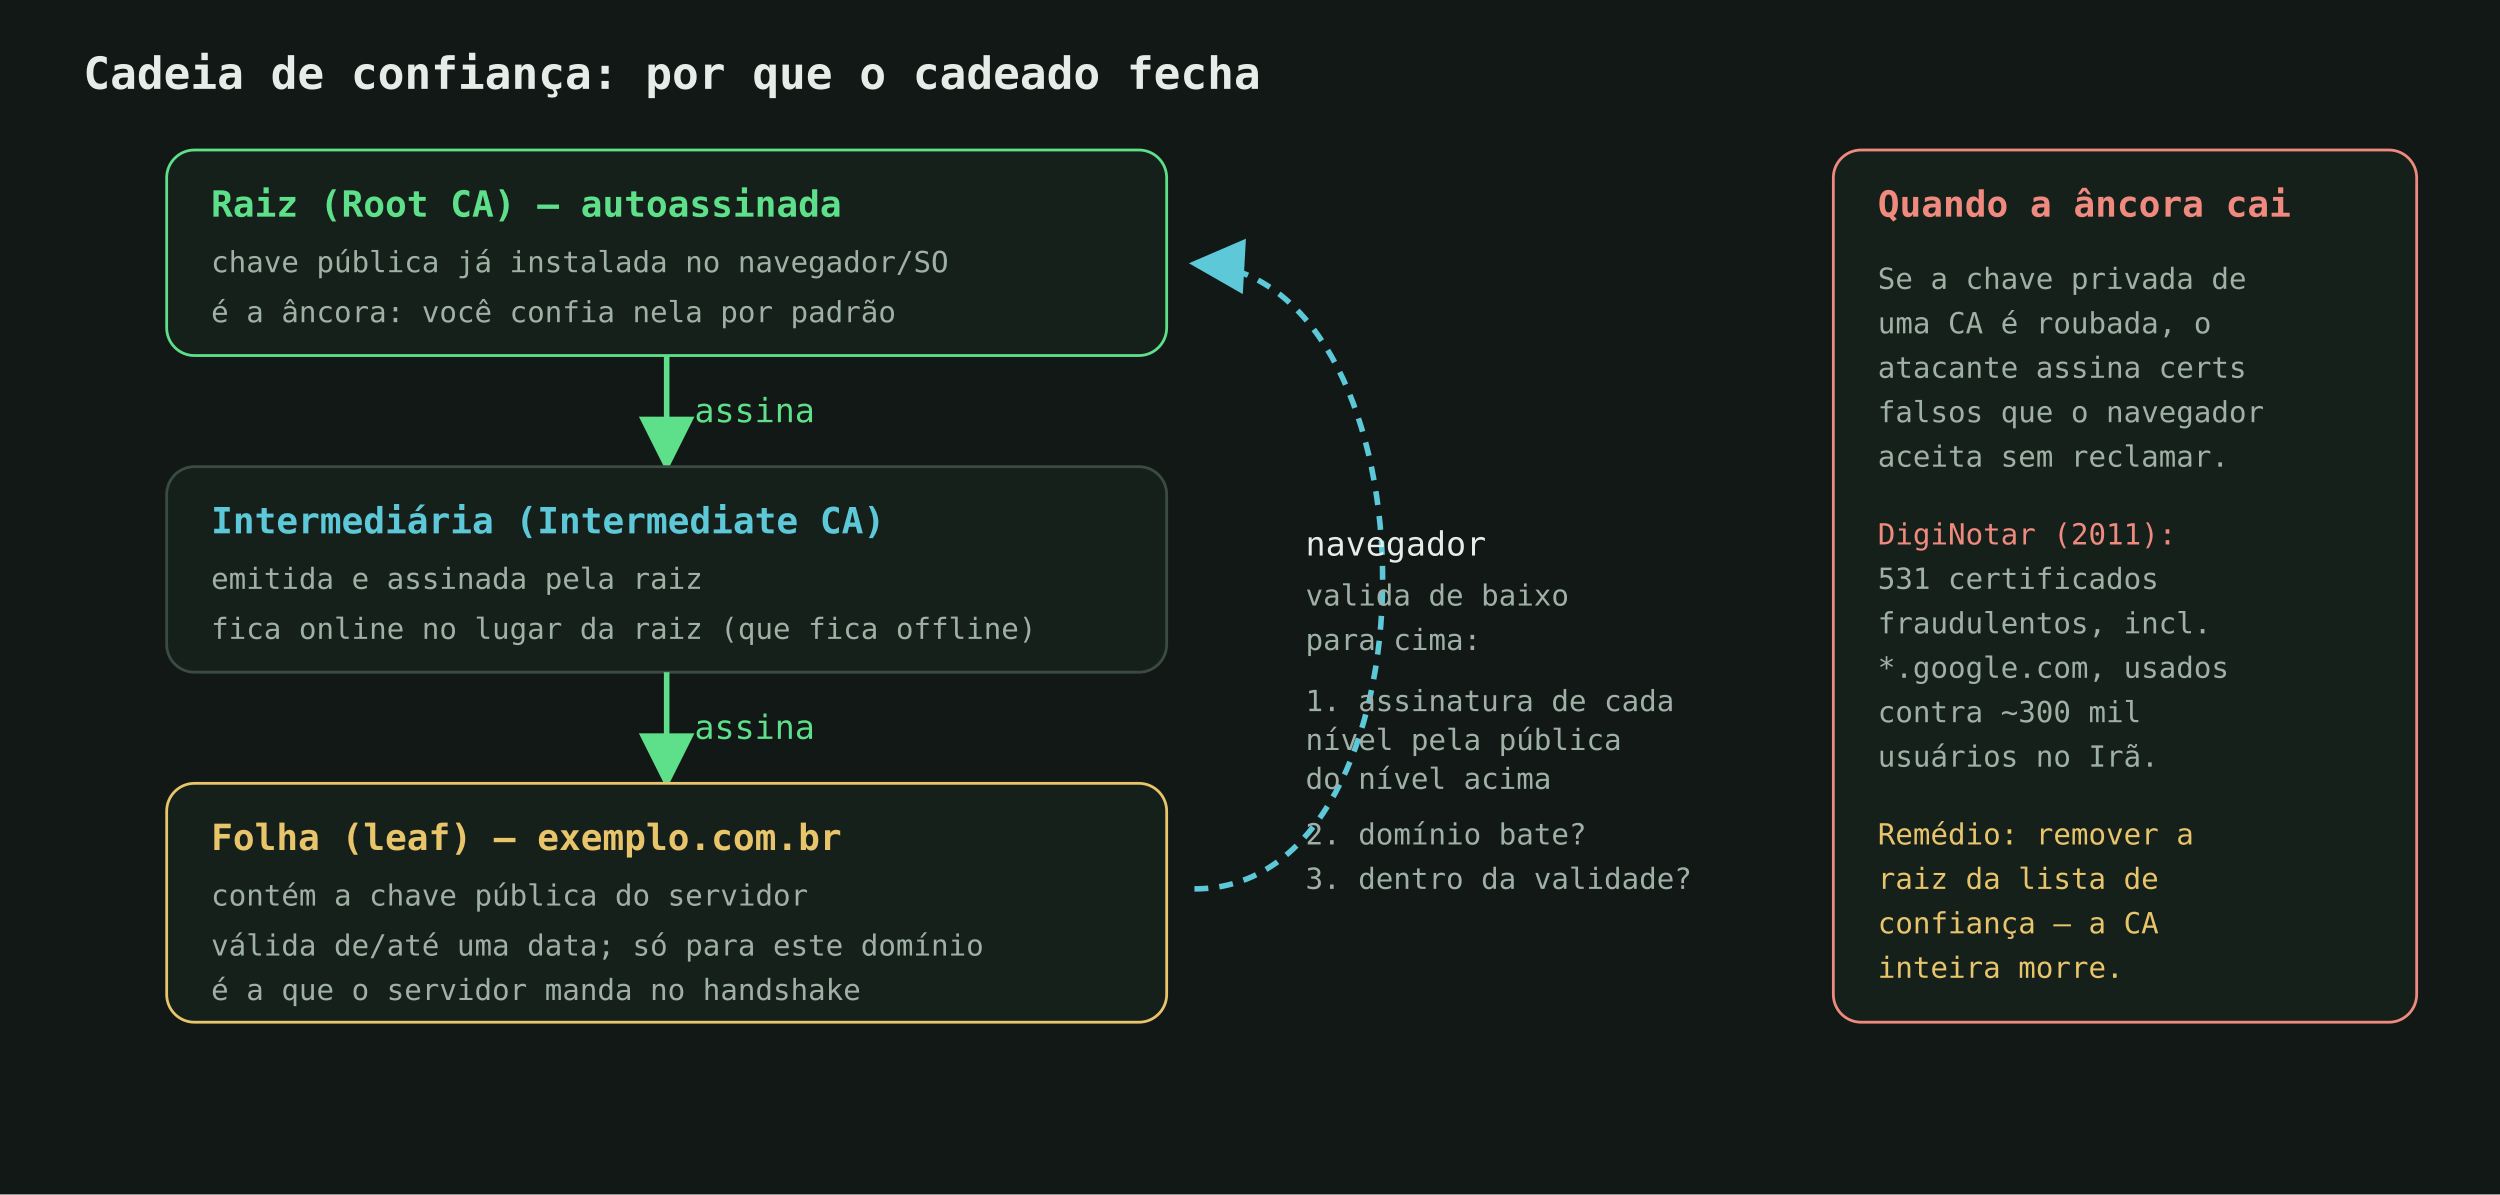
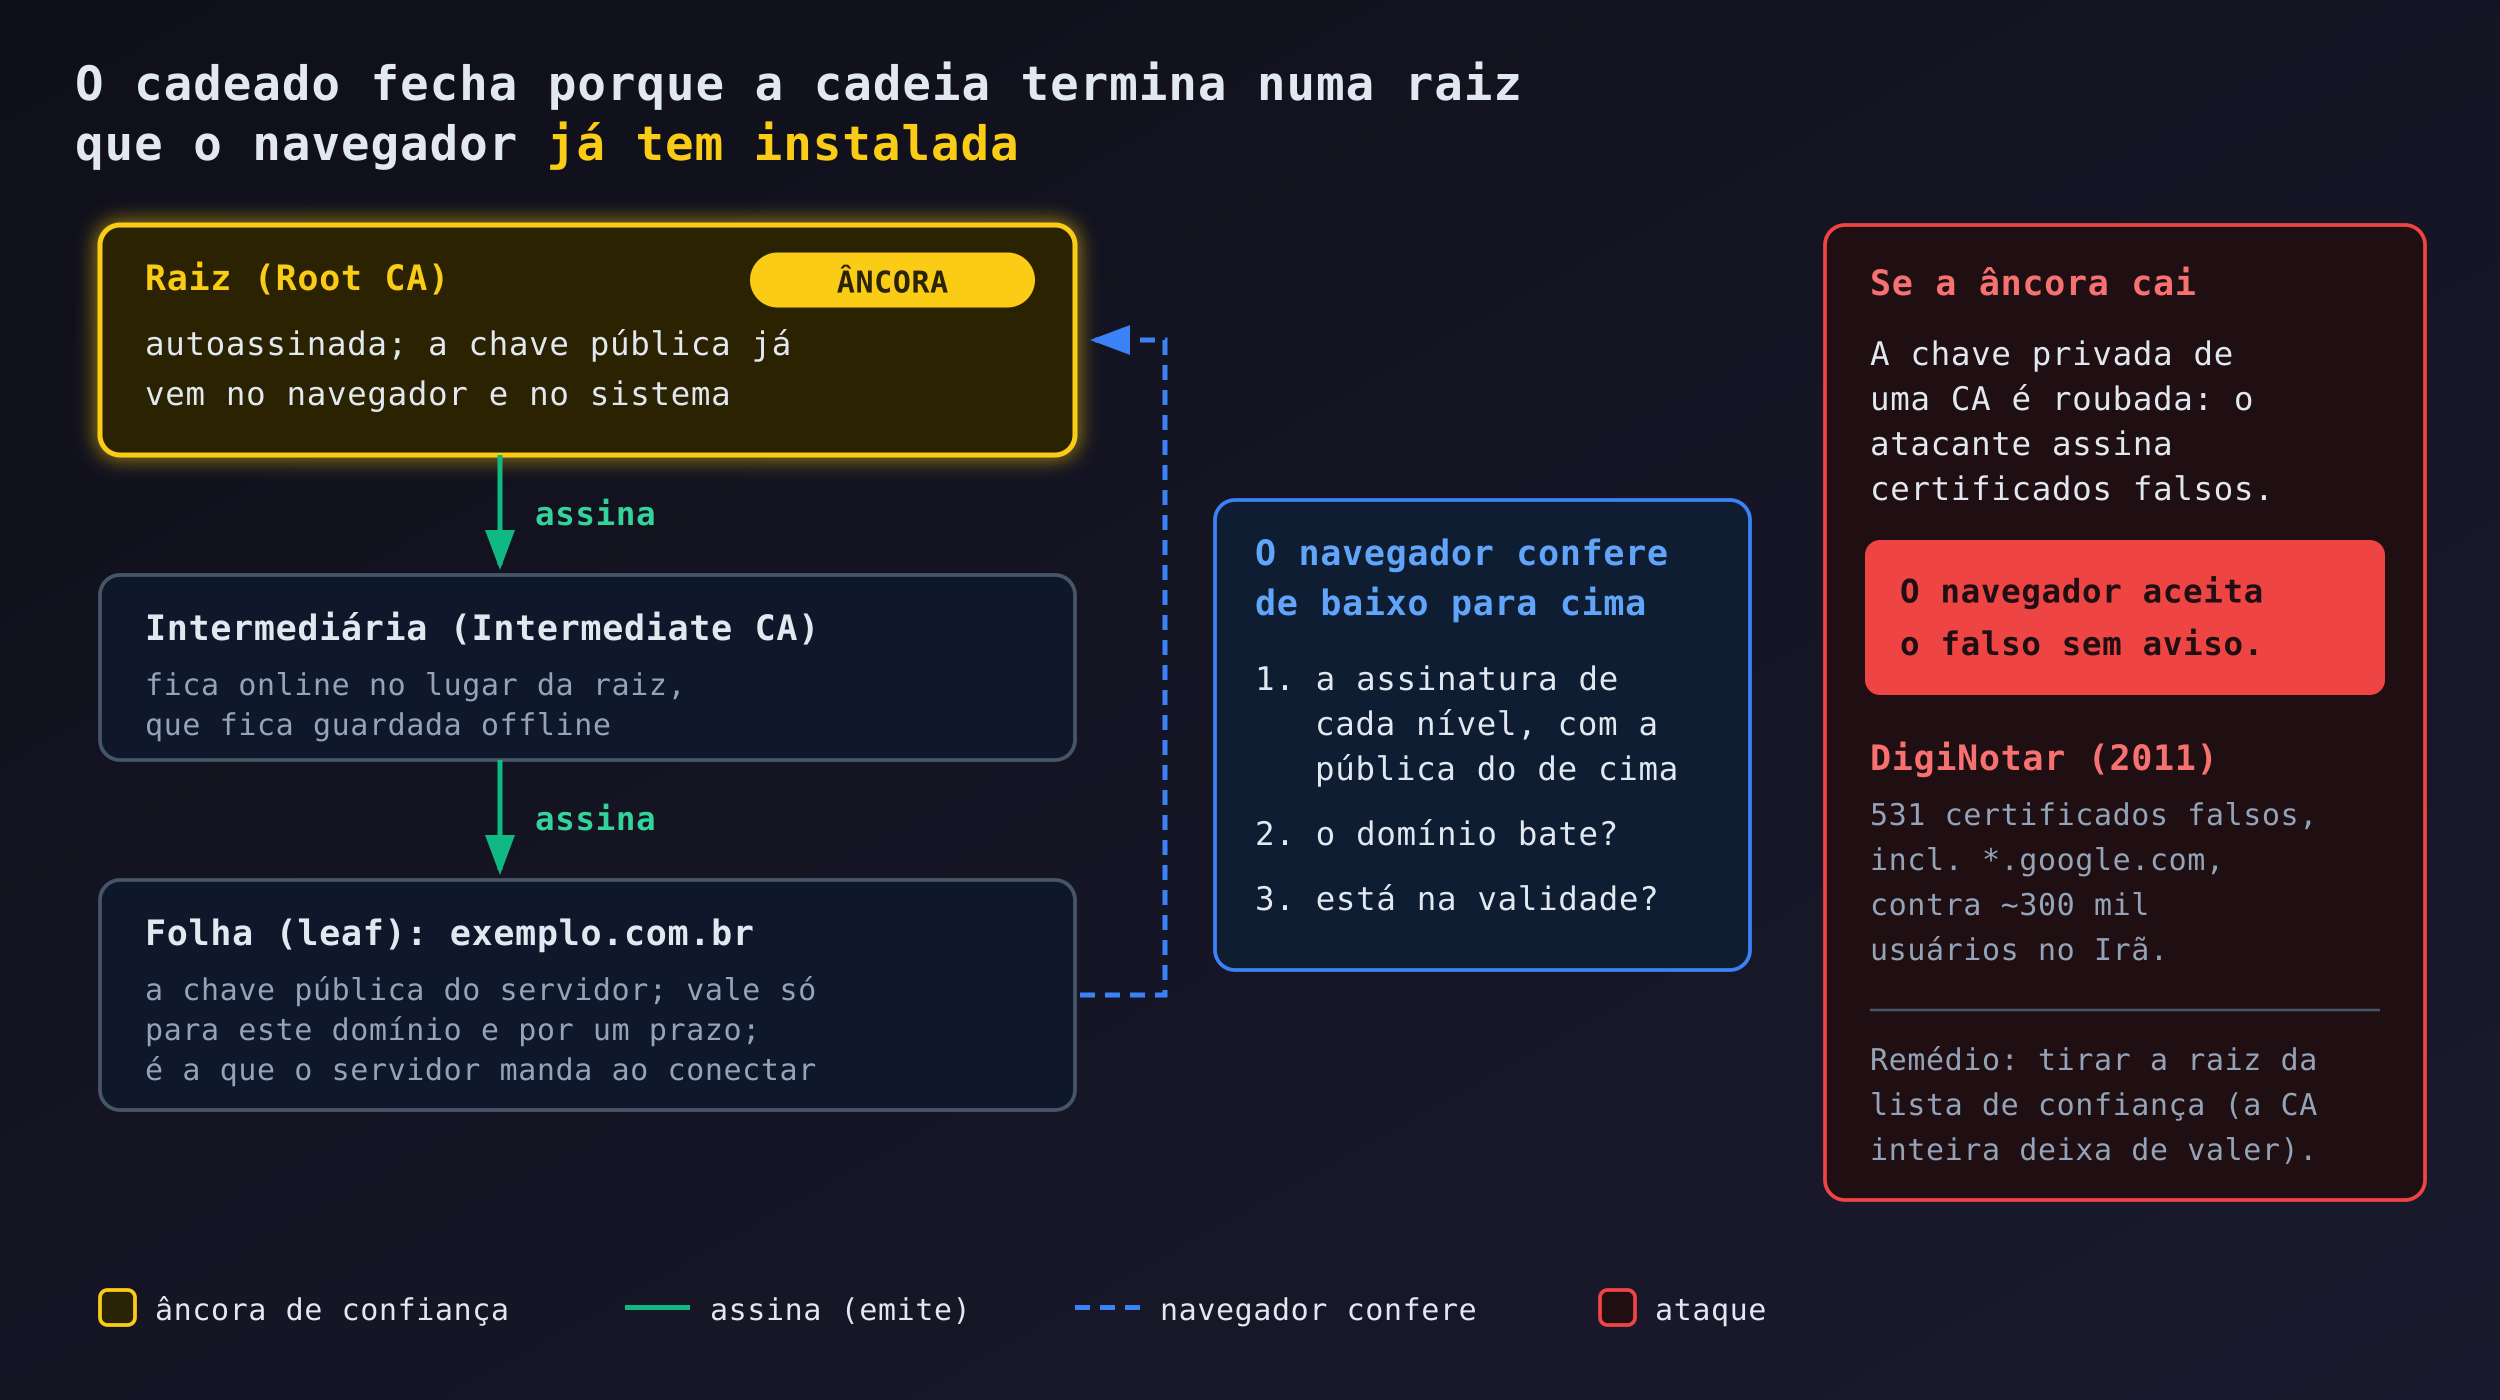
- <svg xmlns="http://www.w3.org/2000/svg" viewBox="0 0 900 430" role="img" aria-labelledby="t d">
+ <svg xmlns="http://www.w3.org/2000/svg" viewBox="0 0 1000 560" width="1000" height="560" role="img" aria-labelledby="t d">
  <style>
-     text { font-family: ui-monospace, "DejaVu Sans Mono", Menlo, Consolas, monospace; fill: #e6ede8; }
-     .t { font-size: 16px; font-weight: 700; }
-     .h { font-size: 13px; font-weight: 700; fill: #5cc8d8; }
-     .b { font-size: 12px; }
-     .s { font-size: 10.5px; fill: #9fb0a6; }
-     .g { fill: #5ee08a; }
-     .y { fill: #e8c46a; }
-     .r { fill: #f08a7e; }
-     .sign { stroke: #5ee08a; stroke-width: 2; marker-end: url(#ar); fill: none; }
-     .chk { stroke: #5cc8d8; stroke-width: 2; stroke-dasharray: 5 4; marker-end: url(#arc); fill: none; }
+     text { font-family: 'SF Mono', 'Fira Code', 'Cascadia Code', 'DejaVu Sans Mono', 'Courier New', monospace; fill: #e2e8f0; letter-spacing: 0.02em; }
+     .title { font-size: 19px; font-weight: 700; }
+     .h { font-size: 14px; font-weight: 700; }
+     .b { font-size: 13px; }
+     .s { font-size: 12px; fill: #94a3b8; }
+     .lab { font-size: 13px; font-weight: 700; }
+     .gold { fill: #facc15; }
+     .grn { fill: #34d399; }
+     .blu { fill: #60a5fa; }
+     .red { fill: #f87171; }
+     .ink1f0f12 { fill: #1f0f12; }
+     .ink2a2306 { fill: #2a2306; }
  </style>
  <defs>
-     <marker id="ar" markerWidth="10" markerHeight="10" refX="8" refY="5" orient="auto">
-       <path d="M0,0 L10,5 L0,10 z" fill="#5ee08a" />
+     <linearGradient id="bg-grad" x1="0%" y1="0%" x2="100%" y2="100%">
+       <stop offset="0%" stop-color="#0f0f1a" />
+       <stop offset="100%" stop-color="#1a1a2e" />
+     </linearGradient>
+     <filter id="glow-gold" x="-10%" y="-20%" width="120%" height="140%">
+       <feGaussianBlur stdDeviation="4" result="blur" />
+       <feMerge>
+         <feMergeNode in="blur" />
+         <feMergeNode in="SourceGraphic" />
+       </feMerge>
+     </filter>
+     <marker id="arrow-green" markerWidth="8" markerHeight="6" refX="7" refY="3" orient="auto">
+       <polygon points="0 0, 8 3, 0 6" fill="#10b981" />
    </marker>
-     <marker id="arc" markerWidth="10" markerHeight="10" refX="8" refY="5" orient="auto">
-       <path d="M0,0 L10,5 L0,10 z" fill="#5cc8d8" />
+     <marker id="arrow-blue" markerWidth="8" markerHeight="6" refX="7" refY="3" orient="auto">
+       <polygon points="0 0, 8 3, 0 6" fill="#3b82f6" />
    </marker>
  </defs>
-   <rect width="900" height="430" fill="#121815" />
-   <text class="t" x="30" y="32">Cadeia de confiança: por que o cadeado fecha</text>
-   <rect x="60" y="54" width="360" height="74" rx="10" fill="#16201b" stroke="#5ee08a" />
-   <text class="h g" x="76" y="78">Raiz (Root CA) — autoassinada</text>
-   <text class="s" x="76" y="98">chave pública já instalada no navegador/SO</text>
-   <text class="s" x="76" y="116">é a âncora: você confia nela por padrão</text>
-   <path class="sign" d="M240,128 L240,166" />
-   <text class="b g" x="250" y="152">assina</text>
-   <rect x="60" y="168" width="360" height="74" rx="10" fill="#16201b" stroke="#3a4b42" />
-   <text class="h" x="76" y="192">Intermediária (Intermediate CA)</text>
-   <text class="s" x="76" y="212">emitida e assinada pela raiz</text>
-   <text class="s" x="76" y="230">fica online no lugar da raiz (que fica offline)</text>
-   <path class="sign" d="M240,242 L240,280" />
-   <text class="b g" x="250" y="266">assina</text>
-   <rect x="60" y="282" width="360" height="86" rx="10" fill="#16201b" stroke="#e8c46a" />
-   <text class="h y" x="76" y="306">Folha (leaf) — exemplo.com.br</text>
-   <text class="s" x="76" y="326">contém a chave pública do servidor</text>
-   <text class="s" x="76" y="344">válida de/até uma data; só para este domínio</text>
-   <text class="s" x="76" y="360">é a que o servidor manda no handshake</text>
-   <path class="chk" d="M430,320 C520,320 520,100 432,95" />
-   <text class="b c" x="470" y="200">navegador</text>
-   <text class="s c" x="470" y="218">valida de baixo</text>
-   <text class="s c" x="470" y="234">para cima:</text>
-   <text class="s" x="470" y="256">1. assinatura de cada</text>
-   <text class="s" x="470" y="270">   nível pela pública</text>
-   <text class="s" x="470" y="284">   do nível acima</text>
-   <text class="s" x="470" y="304">2. domínio bate?</text>
-   <text class="s" x="470" y="320">3. dentro da validade?</text>
-   <rect x="660" y="54" width="210" height="314" rx="10" fill="#16201b" stroke="#f08a7e" />
-   <text class="h r" x="676" y="78">Quando a âncora cai</text>
-   <text class="s" x="676" y="104">Se a chave privada de</text>
-   <text class="s" x="676" y="120">uma CA é roubada, o</text>
-   <text class="s" x="676" y="136">atacante assina certs</text>
-   <text class="s" x="676" y="152">falsos que o navegador</text>
-   <text class="s" x="676" y="168">aceita sem reclamar.</text>
-   <text class="s r" x="676" y="196">DigiNotar (2011):</text>
-   <text class="s" x="676" y="212">531 certificados</text>
-   <text class="s" x="676" y="228">fraudulentos, incl.</text>
-   <text class="s" x="676" y="244">*.google.com, usados</text>
-   <text class="s" x="676" y="260">contra ~300 mil</text>
-   <text class="s" x="676" y="276">usuários no Irã.</text>
-   <text class="s y" x="676" y="304">Remédio: remover a</text>
-   <text class="s y" x="676" y="320">raiz da lista de</text>
-   <text class="s y" x="676" y="336">confiança — a CA</text>
-   <text class="s y" x="676" y="352">inteira morre.</text>
+   <rect width="1000" height="560" fill="url(#bg-grad)" />
+   <text class="title" x="30" y="40">O cadeado fecha porque a cadeia termina numa raiz</text>
+   <text class="title" x="30" y="64">que o navegador <tspan class="gold">já tem instalada</tspan>
+   </text>
+   <rect x="40" y="90" width="390" height="92" rx="8" fill="#2a2306" stroke="#facc15" stroke-width="2" filter="url(#glow-gold)" />
+   <text class="h gold" x="58" y="116">Raiz (Root CA)</text>
+   <rect x="300" y="101" width="114" height="22" rx="11" fill="#facc15" />
+   <text class="ink2a2306" x="357" y="117" text-anchor="middle" font-size="12" font-weight="700">ÂNCORA</text>
+   <text class="b" x="58" y="142">autoassinada; a chave pública já</text>
+   <text class="b" x="58" y="162">vem no navegador e no sistema</text>
+   <path d="M200,182 L200,226" stroke="#10b981" stroke-width="2" fill="none" marker-end="url(#arrow-green)" />
+   <text class="lab grn" x="214" y="210">assina</text>
+   <rect x="40" y="230" width="390" height="74" rx="8" fill="#0f172a" stroke="#475569" stroke-width="1.5" />
+   <text class="h" x="58" y="256">Intermediária (Intermediate CA)</text>
+   <text class="s" x="58" y="278">fica online no lugar da raiz,</text>
+   <text class="s" x="58" y="294">que fica guardada offline</text>
+   <path d="M200,304 L200,348" stroke="#10b981" stroke-width="2" fill="none" marker-end="url(#arrow-green)" />
+   <text class="lab grn" x="214" y="332">assina</text>
+   <rect x="40" y="352" width="390" height="92" rx="8" fill="#0f172a" stroke="#475569" stroke-width="1.5" />
+   <text class="h" x="58" y="378">Folha (leaf): exemplo.com.br</text>
+   <text class="s" x="58" y="400">a chave pública do servidor; vale só</text>
+   <text class="s" x="58" y="416">para este domínio e por um prazo;</text>
+   <text class="s" x="58" y="432">é a que o servidor manda ao conectar</text>
+   <path d="M432,398 H466 V136 H438" stroke="#3b82f6" stroke-width="2" stroke-dasharray="6 4" fill="none" marker-end="url(#arrow-blue)" />
+   <rect x="486" y="200" width="214" height="188" rx="8" fill="#0f1d33" stroke="#3b82f6" stroke-width="1.5" />
+   <text class="h blu" x="502" y="226">O navegador confere</text>
+   <text class="h blu" x="502" y="246">de baixo para cima</text>
+   <text class="b" x="502" y="276">1. a assinatura de</text>
+   <text class="b" x="526" y="294">cada nível, com a</text>
+   <text class="b" x="526" y="312">pública do de cima</text>
+   <text class="b" x="502" y="338">2. o domínio bate?</text>
+   <text class="b" x="502" y="364">3. está na validade?</text>
+   <rect x="730" y="90" width="240" height="390" rx="8" fill="#1f0f12" stroke="#ef4444" stroke-width="1.5" />
+   <text class="h red" x="748" y="118">Se a âncora cai</text>
+   <text class="b" x="748" y="146">A chave privada de</text>
+   <text class="b" x="748" y="164">uma CA é roubada: o</text>
+   <text class="b" x="748" y="182">atacante assina</text>
+   <text class="b" x="748" y="200">certificados falsos.</text>
+   <rect x="746" y="216" width="208" height="62" rx="6" fill="#ef4444" />
+   <text class="ink1f0f12" x="760" y="241" font-size="13" font-weight="700">O navegador aceita</text>
+   <text class="ink1f0f12" x="760" y="262" font-size="13" font-weight="700">o falso sem aviso.</text>
+   <text class="h red" x="748" y="308">DigiNotar (2011)</text>
+   <text class="s" x="748" y="330">531 certificados falsos,</text>
+   <text class="s" x="748" y="348">incl. *.google.com,</text>
+   <text class="s" x="748" y="366">contra ~300 mil</text>
+   <text class="s" x="748" y="384">usuários no Irã.</text>
+   <line x1="748" y1="404" x2="952" y2="404" stroke="#475569" stroke-width="1" />
+   <text class="s" x="748" y="428">Remédio: tirar a raiz da</text>
+   <text class="s" x="748" y="446">lista de confiança (a CA</text>
+   <text class="s" x="748" y="464">inteira deixa de valer).</text>
+   <g class="s">
+     <rect x="40" y="516" width="14" height="14" rx="3" fill="#2a2306" stroke="#facc15" stroke-width="1.5" />
+     <text x="62" y="528">âncora de confiança</text>
+     <line x1="250" y1="523" x2="276" y2="523" stroke="#10b981" stroke-width="2" />
+     <text x="284" y="528">assina (emite)</text>
+     <line x1="430" y1="523" x2="456" y2="523" stroke="#3b82f6" stroke-width="2" stroke-dasharray="6 4" />
+     <text x="464" y="528">navegador confere</text>
+     <rect x="640" y="516" width="14" height="14" rx="3" fill="#1f0f12" stroke="#ef4444" stroke-width="1.5" />
+     <text x="662" y="528">ataque</text>
+   </g>
</svg>
